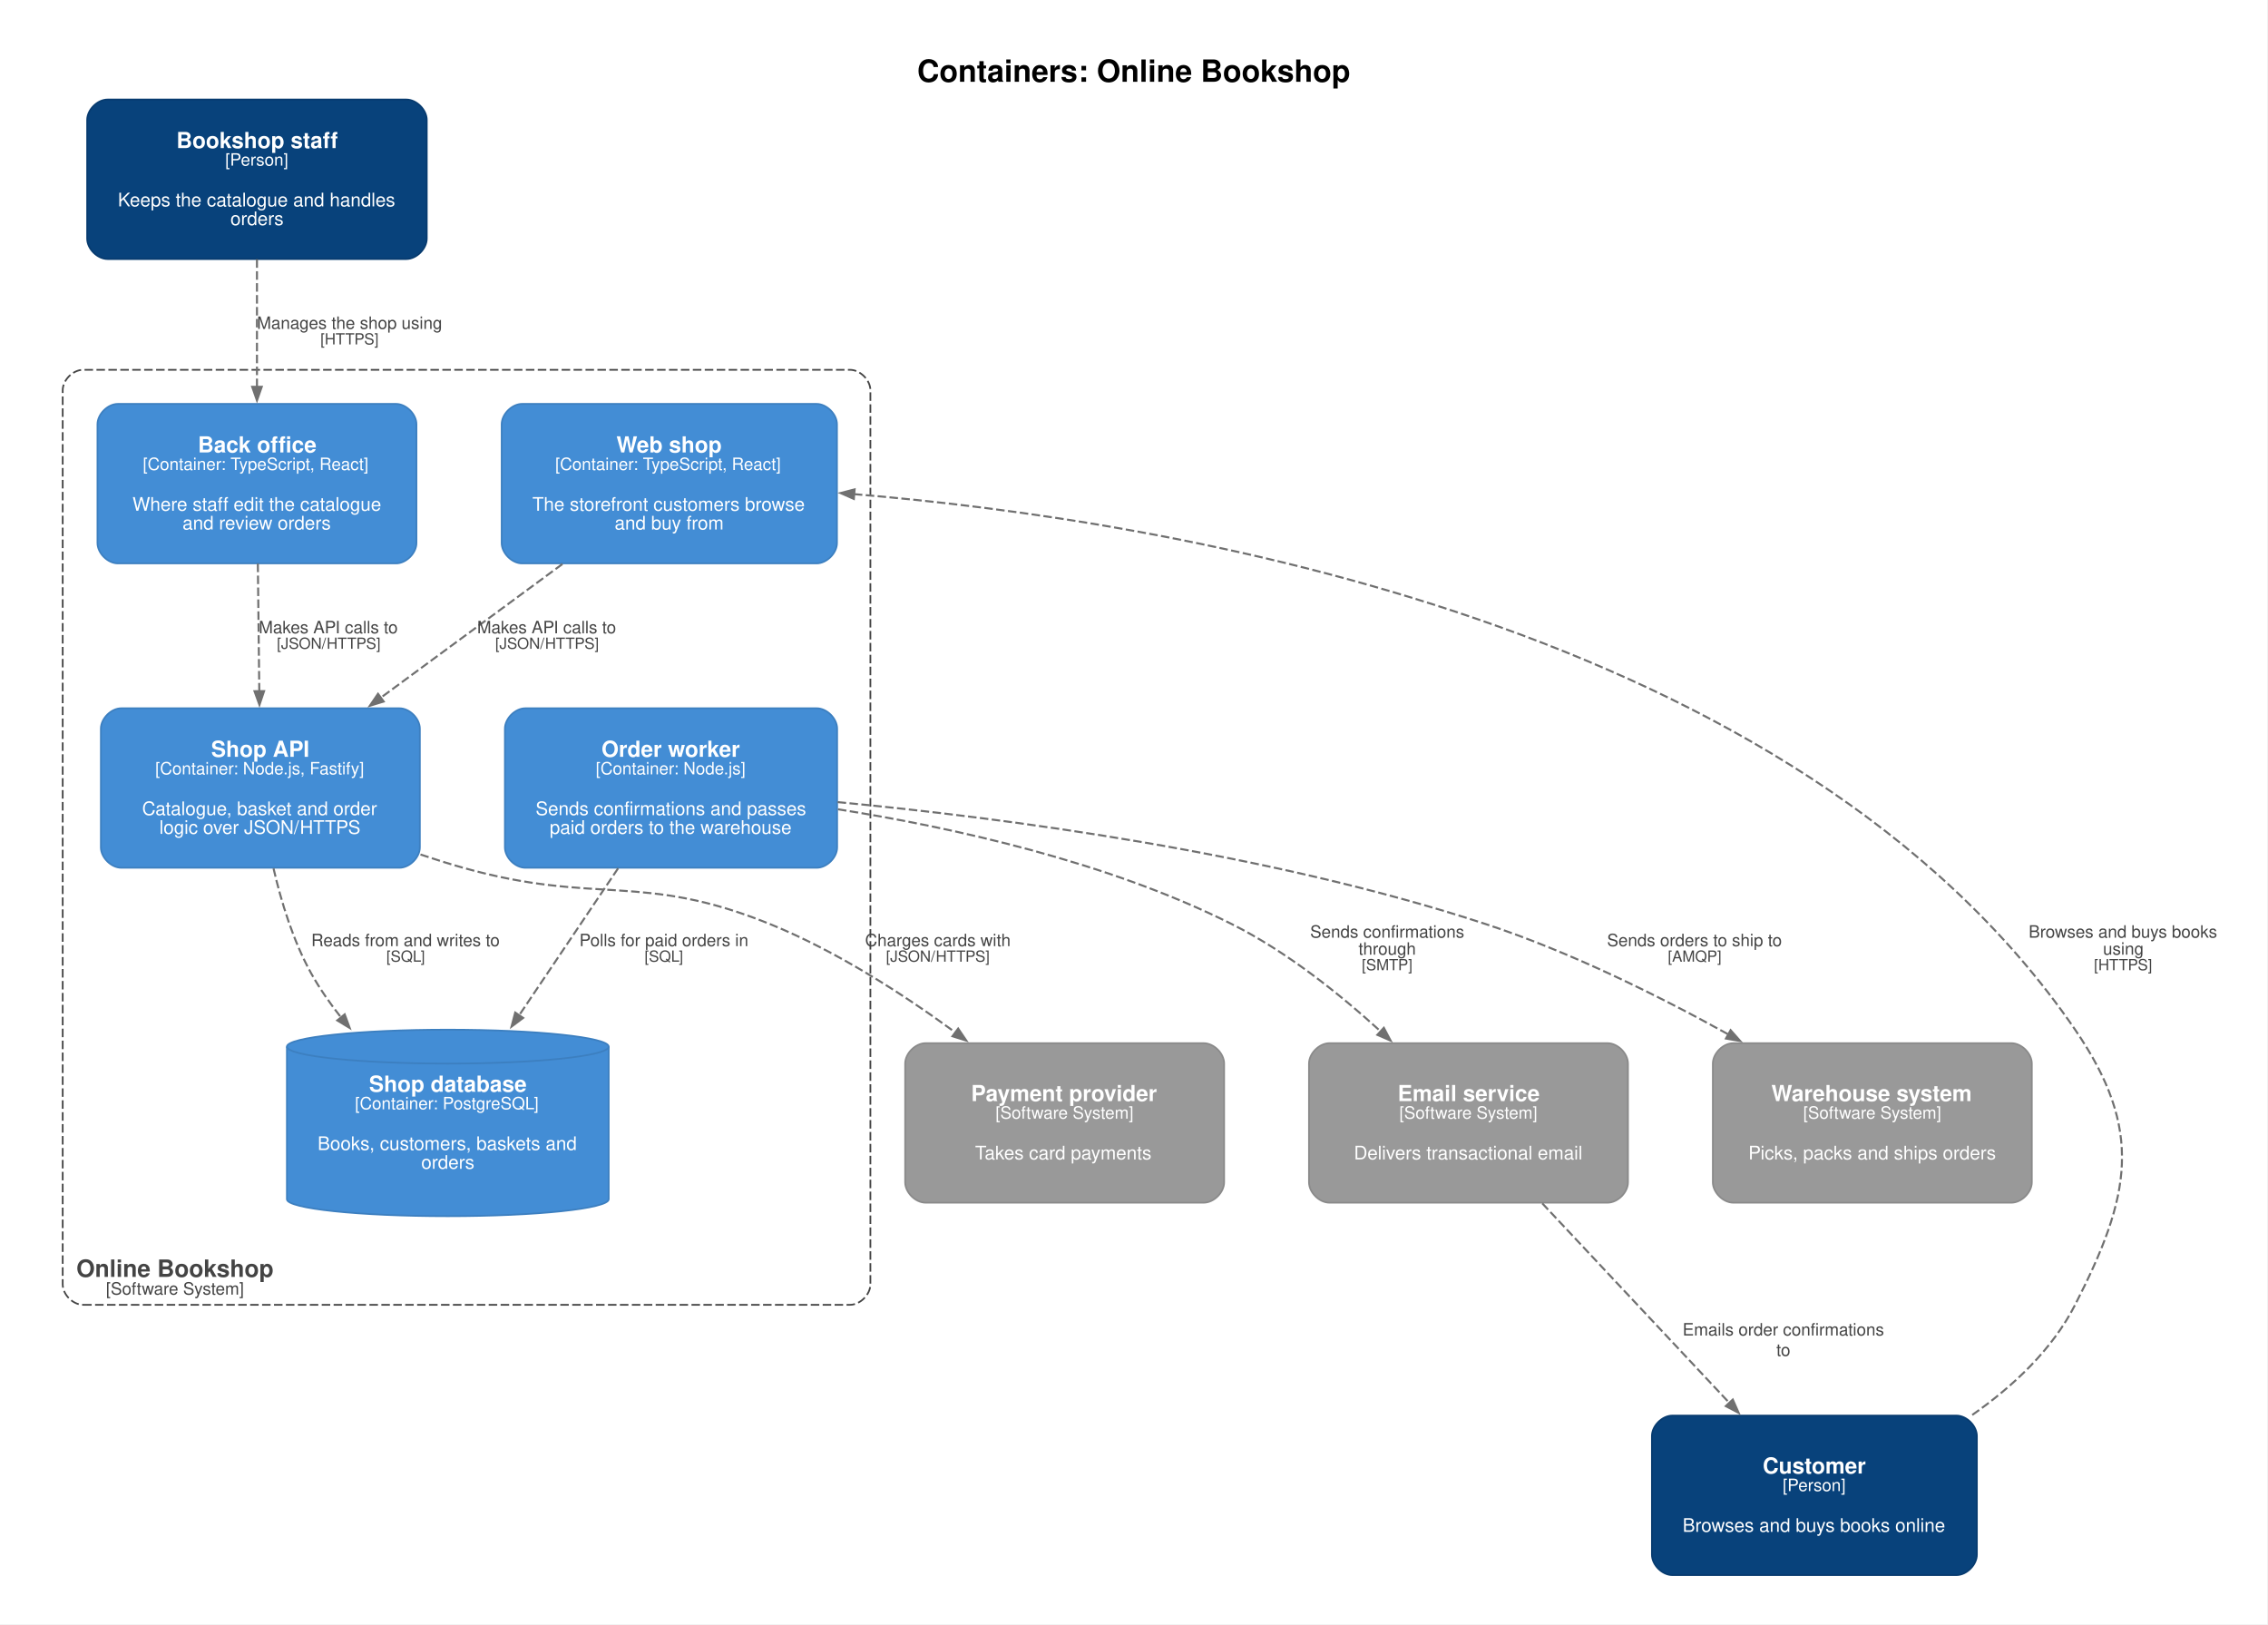
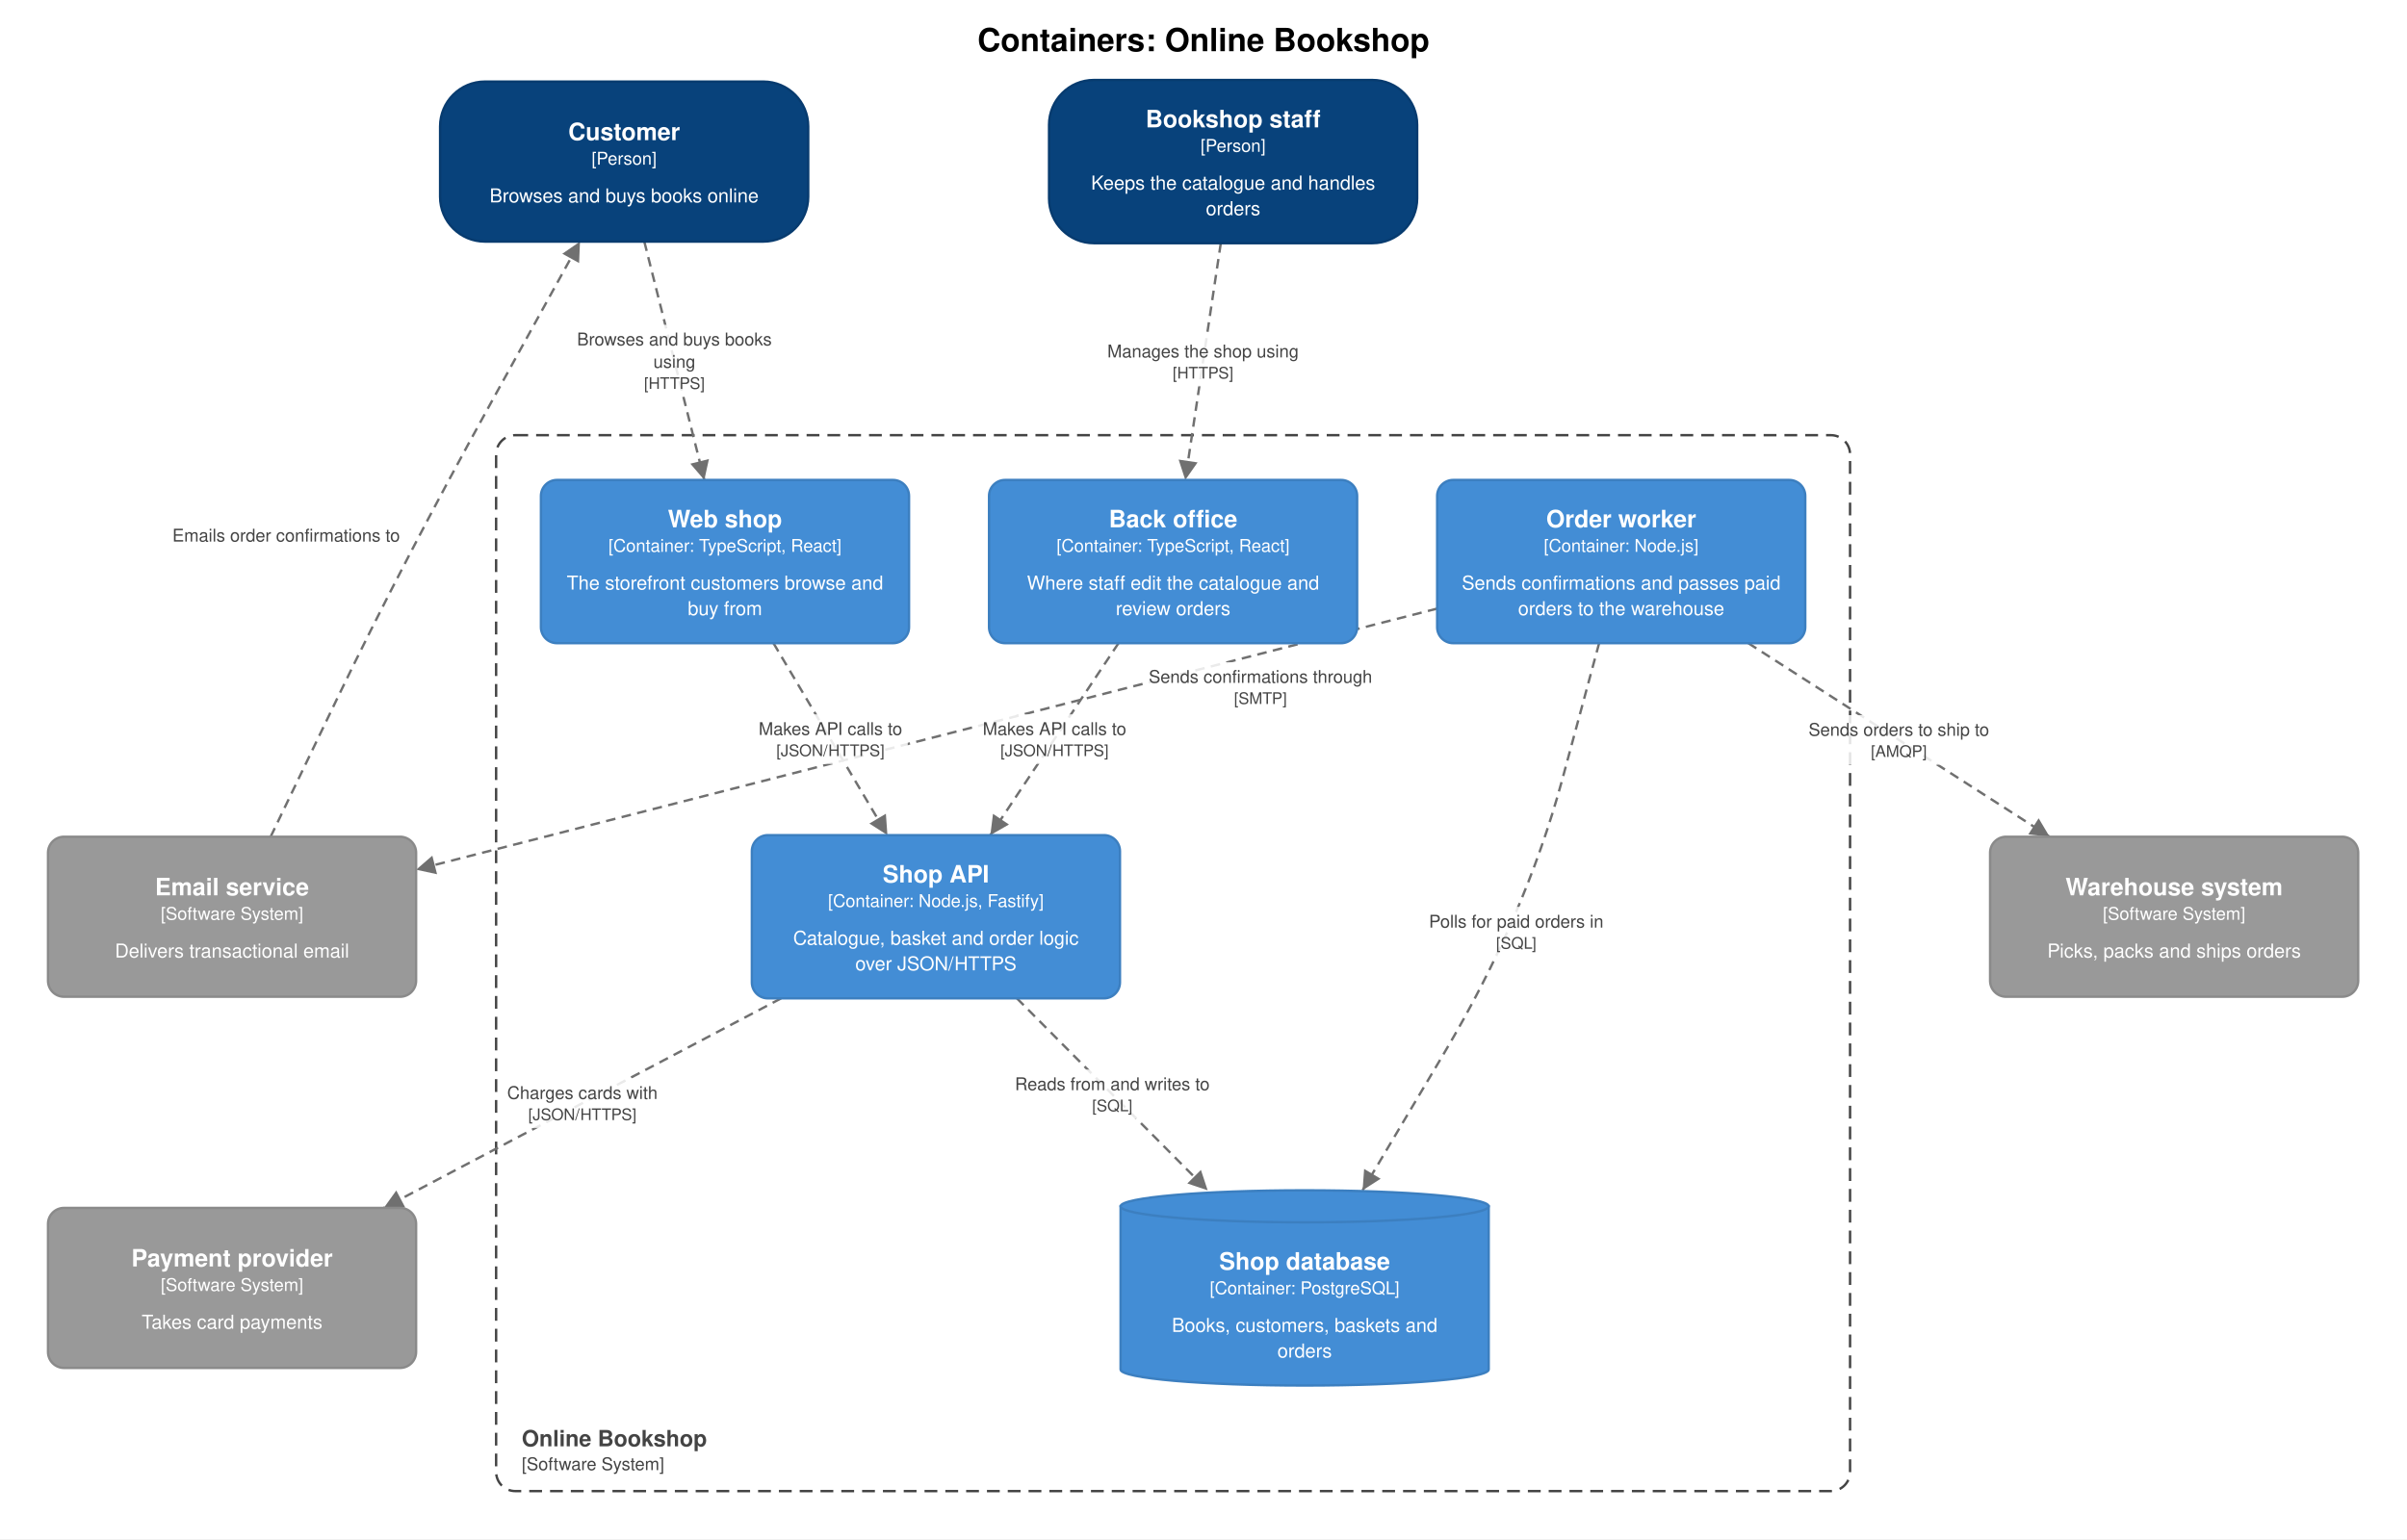
- <svg xmlns="http://www.w3.org/2000/svg" width="1331pt" height="953pt" viewBox="0.00 0.00 1331.00 953.00">
-   <g id="graph0" class="graph" transform="scale(1 1) rotate(0) translate(28.8 924.25)">
-     <polygon fill="#ffffff" stroke="none" points="-28.8,28.8 -28.8,-924.25 1301.7,-924.25 1301.7,28.8 -28.8,28.8" />
-     <text xml:space="preserve" text-anchor="start" x="509.44" y="-876.25" font-family="Helvetica,sans-Serif" font-weight="bold" font-size="18.00">Containers: Online Bookshop</text>
-     <g id="clust1" class="cluster">
-       <path fill="#ffffff" stroke="#444444" stroke-dasharray="5,2" d="M20,-158.6C20,-158.6 470,-158.6 470,-158.6 476,-158.6 482,-164.6 482,-170.6 482,-170.6 482,-695.25 482,-695.25 482,-701.25 476,-707.25 470,-707.25 470,-707.25 20,-707.25 20,-707.25 14,-707.25 8,-701.25 8,-695.25 8,-695.25 8,-170.6 8,-170.6 8,-164.6 14,-158.6 20,-158.6" />
-       <text xml:space="preserve" text-anchor="start" x="16" y="-175" font-family="Helvetica,sans-Serif" font-weight="bold" font-size="14.00" fill="#444444">Online Bookshop</text>
-       <text xml:space="preserve" text-anchor="start" x="33.38" y="-164.6" font-family="Helvetica,sans-Serif" font-size="10.00" fill="#444444">[Software System]</text>
-     </g>
-     <g id="web" class="node">
-       <path fill="#438dd5" stroke="#3c7fc0" d="M450.39,-687.25C450.39,-687.25 277.61,-687.25 277.61,-687.25 271.61,-687.25 265.61,-681.25 265.61,-675.25 265.61,-675.25 265.61,-605.65 265.61,-605.65 265.61,-599.65 271.61,-593.65 277.61,-593.65 277.61,-593.65 450.39,-593.65 450.39,-593.65 456.39,-593.65 462.39,-599.65 462.39,-605.65 462.39,-605.65 462.39,-675.25 462.39,-675.25 462.39,-681.25 456.39,-687.25 450.39,-687.25" />
-       <text xml:space="preserve" text-anchor="start" x="332.95" y="-658.75" font-family="Helvetica,sans-Serif" font-weight="bold" font-size="13.00" fill="#ffffff">Web shop</text>
-       <text xml:space="preserve" text-anchor="start" x="297.03" y="-648.45" font-family="Helvetica,sans-Serif" font-size="10.00" fill="#ffffff">[Container: TypeScript, React]</text>
-       <text xml:space="preserve" text-anchor="start" x="283.61" y="-624.55" font-family="Helvetica,sans-Serif" font-size="11.00" fill="#ffffff">The storefront customers browse</text>
-       <text xml:space="preserve" text-anchor="start" x="331.9" y="-613.55" font-family="Helvetica,sans-Serif" font-size="11.00" fill="#ffffff">and buy from</text>
-     </g>
-     <g id="api" class="node">
-       <path fill="#438dd5" stroke="#3c7fc0" d="M205.6,-508.65C205.6,-508.65 42.4,-508.65 42.4,-508.65 36.4,-508.65 30.4,-502.65 30.4,-496.65 30.4,-496.65 30.4,-427.05 30.4,-427.05 30.4,-421.05 36.4,-415.05 42.4,-415.05 42.4,-415.05 205.6,-415.05 205.6,-415.05 211.6,-415.05 217.6,-421.05 217.6,-427.05 217.6,-427.05 217.6,-496.65 217.6,-496.65 217.6,-502.65 211.6,-508.65 205.6,-508.65" />
-       <text xml:space="preserve" text-anchor="start" x="95.11" y="-480.15" font-family="Helvetica,sans-Serif" font-weight="bold" font-size="13.00" fill="#ffffff">Shop API</text>
-       <text xml:space="preserve" text-anchor="start" x="62.31" y="-469.85" font-family="Helvetica,sans-Serif" font-size="10.00" fill="#ffffff">[Container: Node.js, Fastify]</text>
-       <text xml:space="preserve" text-anchor="start" x="54.59" y="-445.95" font-family="Helvetica,sans-Serif" font-size="11.00" fill="#ffffff">Catalogue, basket and order</text>
-       <text xml:space="preserve" text-anchor="start" x="64.71" y="-434.95" font-family="Helvetica,sans-Serif" font-size="11.00" fill="#ffffff">logic over JSON/HTTPS</text>
-     </g>
-     <g id="edge3" class="edge">
-       <path fill="none" stroke="#707070" stroke-width="1.2" stroke-dasharray="5,2" d="M301.26,-593.28C268.46,-569.15 228.21,-539.53 194.36,-514.62" />
-       <polygon fill="#707070" stroke="#707070" stroke-width="1.2" points="196.36,-512.62 188.26,-510.13 193.04,-517.13 196.36,-512.62" />
-       <text xml:space="preserve" text-anchor="start" x="251.2" y="-552.65" font-family="Helvetica,sans-Serif" font-size="10.00" fill="#444444">Makes API calls to</text>
-       <text xml:space="preserve" text-anchor="start" x="261.82" y="-543.55" font-family="Helvetica,sans-Serif" font-size="9.00" fill="#444444">[JSON/HTTPS]</text>
-     </g>
-     <g id="admin" class="node">
-       <path fill="#438dd5" stroke="#3c7fc0" d="M203.6,-687.25C203.6,-687.25 40.4,-687.25 40.4,-687.25 34.4,-687.25 28.4,-681.25 28.4,-675.25 28.4,-675.25 28.4,-605.65 28.4,-605.65 28.4,-599.65 34.4,-593.65 40.4,-593.65 40.4,-593.65 203.6,-593.65 203.6,-593.65 209.6,-593.65 215.6,-599.65 215.6,-605.65 215.6,-605.65 215.6,-675.25 215.6,-675.25 215.6,-681.25 209.6,-687.25 203.6,-687.25" />
-       <text xml:space="preserve" text-anchor="start" x="87.32" y="-658.75" font-family="Helvetica,sans-Serif" font-weight="bold" font-size="13.00" fill="#ffffff">Back office</text>
-       <text xml:space="preserve" text-anchor="start" x="55.03" y="-648.45" font-family="Helvetica,sans-Serif" font-size="10.00" fill="#ffffff">[Container: TypeScript, React]</text>
-       <text xml:space="preserve" text-anchor="start" x="48.93" y="-624.55" font-family="Helvetica,sans-Serif" font-size="11.00" fill="#ffffff">Where staff edit the catalogue</text>
-       <text xml:space="preserve" text-anchor="start" x="78.28" y="-613.55" font-family="Helvetica,sans-Serif" font-size="11.00" fill="#ffffff">and review orders</text>
-     </g>
-     <g id="edge4" class="edge">
-       <path fill="none" stroke="#707070" stroke-width="1.2" stroke-dasharray="5,2" d="M122.52,-593.51C122.78,-570.61 123.1,-542.72 123.37,-518.6" />
-       <polygon fill="#707070" stroke="#707070" stroke-width="1.2" points="126.17,-518.71 123.46,-510.68 120.57,-518.65 126.17,-518.71" />
-       <text xml:space="preserve" text-anchor="start" x="123.06" y="-552.65" font-family="Helvetica,sans-Serif" font-size="10.00" fill="#444444">Makes API calls to</text>
-       <text xml:space="preserve" text-anchor="start" x="133.68" y="-543.55" font-family="Helvetica,sans-Serif" font-size="9.00" fill="#444444">[JSON/HTTPS]</text>
-     </g>
-     <g id="db" class="node">
-       <path fill="#438dd5" stroke="#3c7fc0" d="M328.43,-310.1C328.43,-315.59 286.1,-320.05 234,-320.05 181.9,-320.05 139.57,-315.59 139.57,-310.1 139.57,-310.1 139.57,-220.55 139.57,-220.55 139.57,-215.06 181.9,-210.6 234,-210.6 286.1,-210.6 328.43,-215.06 328.43,-220.55 328.43,-220.55 328.43,-310.1 328.43,-310.1" />
-       <path fill="none" stroke="#3c7fc0" d="M328.43,-310.1C328.43,-304.61 286.1,-300.15 234,-300.15 181.9,-300.15 139.57,-304.61 139.57,-310.1" />
-       <text xml:space="preserve" text-anchor="start" x="187.77" y="-283.63" font-family="Helvetica,sans-Serif" font-weight="bold" font-size="13.00" fill="#ffffff">Shop database</text>
-       <text xml:space="preserve" text-anchor="start" x="179.53" y="-273.33" font-family="Helvetica,sans-Serif" font-size="10.00" fill="#ffffff">[Container: PostgreSQL]</text>
-       <text xml:space="preserve" text-anchor="start" x="157.57" y="-249.43" font-family="Helvetica,sans-Serif" font-size="11.00" fill="#ffffff">Books, customers, baskets and</text>
-       <text xml:space="preserve" text-anchor="start" x="218.41" y="-238.43" font-family="Helvetica,sans-Serif" font-size="11.00" fill="#ffffff">orders</text>
-     </g>
-     <g id="edge5" class="edge">
-       <path fill="none" stroke="#707070" stroke-width="1.2" stroke-dasharray="5,2" d="M131.72,-414.67C136.29,-394.86 143.31,-371.97 153.84,-353.05 158.81,-344.14 164.87,-335.41 171.42,-327.14" />
-       <polygon fill="#707070" stroke="#707070" stroke-width="1.2" points="173.48,-329.03 176.4,-321.08 169.15,-325.48 173.48,-329.03" />
-       <text xml:space="preserve" text-anchor="start" x="153.84" y="-369.05" font-family="Helvetica,sans-Serif" font-size="10.00" fill="#444444">Reads from and writes to</text>
-       <text xml:space="preserve" text-anchor="start" x="197.92" y="-359.95" font-family="Helvetica,sans-Serif" font-size="9.00" fill="#444444">[SQL]</text>
-     </g>
-     <g id="payments" class="node">
-       <path fill="#999999" stroke="#8a8a8a" d="M677.6,-312.13C677.6,-312.13 514.4,-312.13 514.4,-312.13 508.4,-312.13 502.4,-306.13 502.4,-300.13 502.4,-300.13 502.4,-230.53 502.4,-230.53 502.4,-224.53 508.4,-218.53 514.4,-218.53 514.4,-218.53 677.6,-218.53 677.6,-218.53 683.6,-218.53 689.6,-224.53 689.6,-230.53 689.6,-230.53 689.6,-300.13 689.6,-300.13 689.6,-306.13 683.6,-312.13 677.6,-312.13" />
-       <text xml:space="preserve" text-anchor="start" x="541.09" y="-278.13" font-family="Helvetica,sans-Serif" font-weight="bold" font-size="13.00" fill="#ffffff">Payment provider</text>
-       <text xml:space="preserve" text-anchor="start" x="555.43" y="-267.83" font-family="Helvetica,sans-Serif" font-size="10.00" fill="#ffffff">[Software System]</text>
-       <text xml:space="preserve" text-anchor="start" x="543.42" y="-243.93" font-family="Helvetica,sans-Serif" font-size="11.00" fill="#ffffff">Takes card payments</text>
-     </g>
-     <g id="edge6" class="edge">
-       <path fill="none" stroke="#707070" stroke-width="1.2" stroke-dasharray="5,2" d="M217.97,-422.85C226.37,-420.01 234.8,-417.36 243,-415.05 321.29,-393.01 347.63,-412.63 423,-382.05 461.74,-366.33 500.8,-341.18 531.97,-318.34" />
-       <polygon fill="#707070" stroke="#707070" stroke-width="1.2" points="533.51,-320.69 538.27,-313.67 530.17,-316.19 533.51,-320.69" />
-       <text xml:space="preserve" text-anchor="start" x="478.86" y="-369.05" font-family="Helvetica,sans-Serif" font-size="10.00" fill="#444444">Charges cards with</text>
-       <text xml:space="preserve" text-anchor="start" x="491.15" y="-359.95" font-family="Helvetica,sans-Serif" font-size="9.00" fill="#444444">[JSON/HTTPS]</text>
-     </g>
-     <g id="worker" class="node">
-       <path fill="#438dd5" stroke="#3c7fc0" d="M450.49,-508.65C450.49,-508.65 279.51,-508.65 279.51,-508.65 273.51,-508.65 267.51,-502.65 267.51,-496.65 267.51,-496.65 267.51,-427.05 267.51,-427.05 267.51,-421.05 273.51,-415.05 279.51,-415.05 279.51,-415.05 450.49,-415.05 450.49,-415.05 456.49,-415.05 462.49,-421.05 462.49,-427.05 462.49,-427.05 462.49,-496.65 462.49,-496.65 462.49,-502.65 456.49,-508.65 450.49,-508.65" />
-       <text xml:space="preserve" text-anchor="start" x="324.18" y="-480.15" font-family="Helvetica,sans-Serif" font-weight="bold" font-size="13.00" fill="#ffffff">Order worker</text>
-       <text xml:space="preserve" text-anchor="start" x="320.81" y="-469.85" font-family="Helvetica,sans-Serif" font-size="10.00" fill="#ffffff">[Container: Node.js]</text>
-       <text xml:space="preserve" text-anchor="start" x="285.51" y="-445.95" font-family="Helvetica,sans-Serif" font-size="11.00" fill="#ffffff">Sends confirmations and passes</text>
-       <text xml:space="preserve" text-anchor="start" x="293.76" y="-434.95" font-family="Helvetica,sans-Serif" font-size="11.00" fill="#ffffff">paid orders to the warehouse</text>
-     </g>
-     <g id="edge7" class="edge">
-       <path fill="none" stroke="#707070" stroke-width="1.2" stroke-dasharray="5,2" d="M333.95,-414.75C316.53,-388.87 294.55,-356.24 275.64,-328.16" />
-       <polygon fill="#707070" stroke="#707070" stroke-width="1.2" points="278.2,-326.95 271.41,-321.88 273.56,-330.08 278.2,-326.95" />
-       <text xml:space="preserve" text-anchor="start" x="311.23" y="-369.05" font-family="Helvetica,sans-Serif" font-size="10.00" fill="#444444">Polls for paid orders in</text>
-       <text xml:space="preserve" text-anchor="start" x="349.47" y="-359.95" font-family="Helvetica,sans-Serif" font-size="9.00" fill="#444444">[SQL]</text>
-     </g>
-     <g id="email" class="node">
-       <path fill="#999999" stroke="#8a8a8a" d="M914.6,-312.13C914.6,-312.13 751.4,-312.13 751.4,-312.13 745.4,-312.13 739.4,-306.13 739.4,-300.13 739.4,-300.13 739.4,-230.53 739.4,-230.53 739.4,-224.53 745.4,-218.53 751.4,-218.53 751.4,-218.53 914.6,-218.53 914.6,-218.53 920.6,-218.53 926.6,-224.53 926.6,-230.53 926.6,-230.53 926.6,-300.13 926.6,-300.13 926.6,-306.13 920.6,-312.13 914.6,-312.13" />
-       <text xml:space="preserve" text-anchor="start" x="791.44" y="-278.13" font-family="Helvetica,sans-Serif" font-weight="bold" font-size="13.00" fill="#ffffff">Email service</text>
-       <text xml:space="preserve" text-anchor="start" x="792.43" y="-267.83" font-family="Helvetica,sans-Serif" font-size="10.00" fill="#ffffff">[Software System]</text>
-       <text xml:space="preserve" text-anchor="start" x="765.75" y="-243.93" font-family="Helvetica,sans-Serif" font-size="11.00" fill="#ffffff">Delivers transactional email</text>
-     </g>
-     <g id="edge8" class="edge">
-       <path fill="none" stroke="#707070" stroke-width="1.2" stroke-dasharray="5,2" d="M462.98,-449.38C530.62,-438.65 621.15,-418.57 694,-382.05 725.94,-366.04 756.94,-341.4 781.53,-318.97" />
-       <polygon fill="#707070" stroke="#707070" stroke-width="1.2" points="783.32,-321.13 787.29,-313.64 779.52,-317.02 783.32,-321.13" />
-       <text xml:space="preserve" text-anchor="start" x="740.08" y="-374.05" font-family="Helvetica,sans-Serif" font-size="10.00" fill="#444444">Sends confirmations</text>
-       <text xml:space="preserve" text-anchor="start" x="768.42" y="-364.05" font-family="Helvetica,sans-Serif" font-size="10.00" fill="#444444">through</text>
-       <text xml:space="preserve" text-anchor="start" x="770.38" y="-354.95" font-family="Helvetica,sans-Serif" font-size="9.00" fill="#444444">[SMTP]</text>
-     </g>
-     <g id="warehouse" class="node">
-       <path fill="#999999" stroke="#8a8a8a" d="M1151.6,-312.13C1151.6,-312.13 988.4,-312.13 988.4,-312.13 982.4,-312.13 976.4,-306.13 976.4,-300.13 976.4,-300.13 976.4,-230.53 976.4,-230.53 976.4,-224.53 982.4,-218.53 988.4,-218.53 988.4,-218.53 1151.6,-218.53 1151.6,-218.53 1157.6,-218.53 1163.6,-224.53 1163.6,-230.53 1163.6,-230.53 1163.6,-300.13 1163.6,-300.13 1163.6,-306.13 1157.6,-312.13 1151.6,-312.13" />
-       <text xml:space="preserve" text-anchor="start" x="1010.75" y="-278.13" font-family="Helvetica,sans-Serif" font-weight="bold" font-size="13.00" fill="#ffffff">Warehouse system</text>
-       <text xml:space="preserve" text-anchor="start" x="1029.43" y="-267.83" font-family="Helvetica,sans-Serif" font-size="10.00" fill="#ffffff">[Software System]</text>
-       <text xml:space="preserve" text-anchor="start" x="997.25" y="-243.93" font-family="Helvetica,sans-Serif" font-size="11.00" fill="#ffffff">Picks, packs and ships orders</text>
-     </g>
-     <g id="edge9" class="edge">
-       <path fill="none" stroke="#707070" stroke-width="1.2" stroke-dasharray="5,2" d="M462.77,-453.59C560.88,-444.27 715.35,-423.99 843,-382.05 892.24,-365.87 943.97,-340.26 985.58,-317.24" />
-       <polygon fill="#707070" stroke="#707070" stroke-width="1.2" points="986.83,-319.75 992.45,-313.4 984.1,-314.86 986.83,-319.75" />
-       <text xml:space="preserve" text-anchor="start" x="914.33" y="-369.05" font-family="Helvetica,sans-Serif" font-size="10.00" fill="#444444">Sends orders to ship to</text>
-       <text xml:space="preserve" text-anchor="start" x="949.99" y="-359.95" font-family="Helvetica,sans-Serif" font-size="9.00" fill="#444444">[AMQP]</text>
-     </g>
-     <g id="customer" class="node">
-       <path fill="#08427b" stroke="#073b6f" d="M1119.35,-93.6C1119.35,-93.6 952.65,-93.6 952.65,-93.6 946.65,-93.6 940.65,-87.6 940.65,-81.6 940.65,-81.6 940.65,-12 940.65,-12 940.65,-6 946.65,0 952.65,0 952.65,0 1119.35,0 1119.35,0 1125.35,0 1131.35,-6 1131.35,-12 1131.35,-12 1131.35,-81.6 1131.35,-81.6 1131.35,-87.6 1125.35,-93.6 1119.35,-93.6" />
-       <text xml:space="preserve" text-anchor="start" x="1005.66" y="-59.6" font-family="Helvetica,sans-Serif" font-weight="bold" font-size="13.00" fill="#ffffff">Customer</text>
-       <text xml:space="preserve" text-anchor="start" x="1017.38" y="-49.3" font-family="Helvetica,sans-Serif" font-size="10.00" fill="#ffffff">[Person]</text>
-       <text xml:space="preserve" text-anchor="start" x="958.65" y="-25.4" font-family="Helvetica,sans-Serif" font-size="11.00" fill="#ffffff">Browses and buys books online</text>
-     </g>
-     <g id="edge1" class="edge">
-       <path fill="none" stroke="#707070" stroke-width="1.2" stroke-dasharray="5,2" d="M1128.64,-93.98C1152.68,-110.81 1175.58,-132.31 1189,-158.6 1221.63,-222.51 1229.55,-260.85 1189,-320.05 1025.61,-558.6 656.38,-619.03 472.41,-634.3" />
-       <polygon fill="#707070" stroke="#707070" stroke-width="1.2" points="472.28,-631.5 464.53,-634.93 472.73,-637.09 472.28,-631.5" />
-       <text xml:space="preserve" text-anchor="start" x="1161.73" y="-374.05" font-family="Helvetica,sans-Serif" font-size="10.00" fill="#444444">Browses and buys books</text>
-       <text xml:space="preserve" text-anchor="start" x="1205.36" y="-364.05" font-family="Helvetica,sans-Serif" font-size="10.00" fill="#444444">using</text>
-       <text xml:space="preserve" text-anchor="start" x="1200.06" y="-354.95" font-family="Helvetica,sans-Serif" font-size="9.00" fill="#444444">[HTTPS]</text>
-     </g>
-     <g id="staff" class="node">
-       <path fill="#08427b" stroke="#073b6f" d="M209.65,-865.85C209.65,-865.85 34.35,-865.85 34.35,-865.85 28.35,-865.85 22.35,-859.85 22.35,-853.85 22.35,-853.85 22.35,-784.25 22.35,-784.25 22.35,-778.25 28.35,-772.25 34.35,-772.25 34.35,-772.25 209.65,-772.25 209.65,-772.25 215.65,-772.25 221.65,-778.25 221.65,-784.25 221.65,-784.25 221.65,-853.85 221.65,-853.85 221.65,-859.85 215.65,-865.85 209.65,-865.85" />
-       <text xml:space="preserve" text-anchor="start" x="74.69" y="-837.35" font-family="Helvetica,sans-Serif" font-weight="bold" font-size="13.00" fill="#ffffff">Bookshop staff</text>
-       <text xml:space="preserve" text-anchor="start" x="103.38" y="-827.05" font-family="Helvetica,sans-Serif" font-size="10.00" fill="#ffffff">[Person]</text>
-       <text xml:space="preserve" text-anchor="start" x="40.35" y="-803.15" font-family="Helvetica,sans-Serif" font-size="11.00" fill="#ffffff">Keeps the catalogue and handles</text>
-       <text xml:space="preserve" text-anchor="start" x="106.41" y="-792.15" font-family="Helvetica,sans-Serif" font-size="11.00" fill="#ffffff">orders</text>
-     </g>
-     <g id="edge2" class="edge">
-       <path fill="none" stroke="#707070" stroke-width="1.2" stroke-dasharray="5,2" d="M122,-772.11C122,-749.21 122,-721.32 122,-697.2" />
-       <polygon fill="#707070" stroke="#707070" stroke-width="1.2" points="124.8,-697.28 122,-689.28 119.2,-697.28 124.8,-697.28" />
-       <text xml:space="preserve" text-anchor="start" x="122" y="-731.25" font-family="Helvetica,sans-Serif" font-size="10.00" fill="#444444">Manages the shop using</text>
-       <text xml:space="preserve" text-anchor="start" x="159.23" y="-722.15" font-family="Helvetica,sans-Serif" font-size="9.00" fill="#444444">[HTTPS]</text>
-     </g>
-     <g id="edge10" class="edge">
-       <path fill="none" stroke="#707070" stroke-width="1.2" stroke-dasharray="5,2" d="M876.3,-218.14C908.5,-183.79 952.51,-136.85 986.18,-100.94" />
-       <polygon fill="#707070" stroke="#707070" stroke-width="1.2" points="988.1,-102.99 991.52,-95.24 984.01,-99.16 988.1,-102.99" />
-       <text xml:space="preserve" text-anchor="start" x="958.65" y="-140.6" font-family="Helvetica,sans-Serif" font-size="10.00" fill="#444444">Emails order confirmations</text>
-       <text xml:space="preserve" text-anchor="start" x="1013.67" y="-128.6" font-family="Helvetica,sans-Serif" font-size="10.00" fill="#444444">to</text>
-     </g>
+ <svg xmlns="http://www.w3.org/2000/svg" width="1504" height="962" viewBox="0 0 1504 962" font-family="Helvetica, Arial, sans-serif">
+   <defs>
+     <marker id="arrow" viewBox="0 0 10 10" refX="10" refY="5" markerWidth="8" markerHeight="8" orient="auto-start-reverse">
+       <path d="M0,0 L10,5 L0,10 z" fill="#707070" />
+     </marker>
+   </defs>
+   <rect width="100%" height="100%" fill="#ffffff" />
+   <text x="752" y="32" font-size="20" font-weight="bold" text-anchor="middle" fill="#000000">Containers: Online Bookshop</text>
+   <g class="c4-boundary">
+     <rect x="310" y="272" width="846" height="660" rx="12" fill="none" stroke="#444444" stroke-width="1.5" stroke-dasharray="8 5" />
+     <text x="326" y="904" font-size="14" font-weight="bold" text-anchor="start" fill="#444444">Online Bookshop</text>
+     <text x="326" y="918.9" font-size="11" text-anchor="start" fill="#444444">[Software System]</text>
+   </g>
+   <g class="c4-relationships">
+     <path d="M402.6,151 L440.1,300" fill="none" stroke="#707070" stroke-width="1.5" stroke-dasharray="6 4" marker-end="url(#arrow)" />
+     <path d="M762.8,152 L740.6,300" fill="none" stroke="#707070" stroke-width="1.5" stroke-dasharray="6 4" marker-end="url(#arrow)" />
+     <path d="M483.3,402 L554.5,522" fill="none" stroke="#707070" stroke-width="1.5" stroke-dasharray="6 4" marker-end="url(#arrow)" />
+     <path d="M698.9,402 L618.8,522" fill="none" stroke="#707070" stroke-width="1.5" stroke-dasharray="6 4" marker-end="url(#arrow)" />
+     <path d="M635.4,624 L754.6,744" fill="none" stroke="#707070" stroke-width="1.5" stroke-dasharray="6 4" marker-end="url(#arrow)" />
+     <path d="M488.1,624 L239.8,755" fill="none" stroke="#707070" stroke-width="1.5" stroke-dasharray="6 4" marker-end="url(#arrow)" />
+     <path d="M999.2,402 L976.1,487.5 Q952.9,573 902.2,658.5 L851.4,744" fill="none" stroke="#707070" stroke-width="1.5" stroke-dasharray="6 4" marker-end="url(#arrow)" />
+     <path d="M898,380.4 L260,543.6" fill="none" stroke="#707070" stroke-width="1.5" stroke-dasharray="6 4" marker-end="url(#arrow)" />
+     <path d="M1092.4,402 L1280.7,523" fill="none" stroke="#707070" stroke-width="1.5" stroke-dasharray="6 4" marker-end="url(#arrow)" />
+     <path d="M169.1,523 L210.5,437 Q252,351 307.2,251 L362.4,151" fill="none" stroke="#707070" stroke-width="1.5" stroke-dasharray="6 4" marker-end="url(#arrow)" />
+   </g>
+   <g id="customer" class="c4-person">
+     <rect x="275" y="51" width="230" height="100" rx="28" fill="#08427b" stroke="#073b6f" stroke-width="1.5" />
+     <text x="390" y="87.6" font-size="15" font-weight="bold" text-anchor="middle" fill="#ffffff">Customer</text>
+     <text x="390" y="102.9" font-size="11" text-anchor="middle" fill="#ffffff">[Person]</text>
+     <text x="390" y="126.5" font-size="12" text-anchor="middle" fill="#ffffff">Browses and buys books online</text>
+   </g>
+   <g id="staff" class="c4-person">
+     <rect x="655.5" y="50" width="230" height="102" rx="28" fill="#08427b" stroke="#073b6f" stroke-width="1.5" />
+     <text x="770.5" y="79.6" font-size="15" font-weight="bold" text-anchor="middle" fill="#ffffff">Bookshop staff</text>
+     <text x="770.5" y="94.9" font-size="11" text-anchor="middle" fill="#ffffff">[Person]</text>
+     <text x="770.5" y="118.5" font-size="12" text-anchor="middle" fill="#ffffff">Keeps the catalogue and handles</text>
+     <text x="770.5" y="134.5" font-size="12" text-anchor="middle" fill="#ffffff">orders</text>
+   </g>
+   <g id="payments" class="c4-system">
+     <rect x="30" y="755" width="230" height="100" rx="10" fill="#999999" stroke="#8a8a8a" stroke-width="1.5" />
+     <text x="145" y="791.6" font-size="15" font-weight="bold" text-anchor="middle" fill="#ffffff">Payment provider</text>
+     <text x="145" y="806.9" font-size="11" text-anchor="middle" fill="#ffffff">[Software System]</text>
+     <text x="145" y="830.5" font-size="12" text-anchor="middle" fill="#ffffff">Takes card payments</text>
+   </g>
+   <g id="email" class="c4-system">
+     <rect x="30" y="523" width="230" height="100" rx="10" fill="#999999" stroke="#8a8a8a" stroke-width="1.5" />
+     <text x="145" y="559.6" font-size="15" font-weight="bold" text-anchor="middle" fill="#ffffff">Email service</text>
+     <text x="145" y="574.9" font-size="11" text-anchor="middle" fill="#ffffff">[Software System]</text>
+     <text x="145" y="598.5" font-size="12" text-anchor="middle" fill="#ffffff">Delivers transactional email</text>
+   </g>
+   <g id="warehouse" class="c4-system">
+     <rect x="1243.5" y="523" width="230" height="100" rx="10" fill="#999999" stroke="#8a8a8a" stroke-width="1.5" />
+     <text x="1358.5" y="559.6" font-size="15" font-weight="bold" text-anchor="middle" fill="#ffffff">Warehouse system</text>
+     <text x="1358.5" y="574.9" font-size="11" text-anchor="middle" fill="#ffffff">[Software System]</text>
+     <text x="1358.5" y="598.5" font-size="12" text-anchor="middle" fill="#ffffff">Picks, packs and ships orders</text>
+   </g>
+   <g id="web" class="c4-container">
+     <rect x="338" y="300" width="230" height="102" rx="10" fill="#438dd5" stroke="#3c7fc0" stroke-width="1.5" />
+     <text x="453" y="329.6" font-size="15" font-weight="bold" text-anchor="middle" fill="#ffffff">Web shop</text>
+     <text x="453" y="344.9" font-size="11" text-anchor="middle" fill="#ffffff">[Container: TypeScript, React]</text>
+     <text x="453" y="368.5" font-size="12" text-anchor="middle" fill="#ffffff">The storefront customers browse and</text>
+     <text x="453" y="384.5" font-size="12" text-anchor="middle" fill="#ffffff">buy from</text>
+   </g>
+   <g id="admin" class="c4-container">
+     <rect x="618" y="300" width="230" height="102" rx="10" fill="#438dd5" stroke="#3c7fc0" stroke-width="1.5" />
+     <text x="733" y="329.6" font-size="15" font-weight="bold" text-anchor="middle" fill="#ffffff">Back office</text>
+     <text x="733" y="344.9" font-size="11" text-anchor="middle" fill="#ffffff">[Container: TypeScript, React]</text>
+     <text x="733" y="368.5" font-size="12" text-anchor="middle" fill="#ffffff">Where staff edit the catalogue and</text>
+     <text x="733" y="384.5" font-size="12" text-anchor="middle" fill="#ffffff">review orders</text>
+   </g>
+   <g id="api" class="c4-container">
+     <rect x="469.8" y="522" width="230" height="102" rx="10" fill="#438dd5" stroke="#3c7fc0" stroke-width="1.5" />
+     <text x="584.8" y="551.6" font-size="15" font-weight="bold" text-anchor="middle" fill="#ffffff">Shop API</text>
+     <text x="584.8" y="566.9" font-size="11" text-anchor="middle" fill="#ffffff">[Container: Node.js, Fastify]</text>
+     <text x="584.8" y="590.5" font-size="12" text-anchor="middle" fill="#ffffff">Catalogue, basket and order logic</text>
+     <text x="584.8" y="606.5" font-size="12" text-anchor="middle" fill="#ffffff">over JSON/HTTPS</text>
+   </g>
+   <g id="worker" class="c4-container">
+     <rect x="898" y="300" width="230" height="102" rx="10" fill="#438dd5" stroke="#3c7fc0" stroke-width="1.5" />
+     <text x="1013" y="329.6" font-size="15" font-weight="bold" text-anchor="middle" fill="#ffffff">Order worker</text>
+     <text x="1013" y="344.9" font-size="11" text-anchor="middle" fill="#ffffff">[Container: Node.js]</text>
+     <text x="1013" y="368.5" font-size="12" text-anchor="middle" fill="#ffffff">Sends confirmations and passes paid</text>
+     <text x="1013" y="384.5" font-size="12" text-anchor="middle" fill="#ffffff">orders to the warehouse</text>
+   </g>
+   <g id="db" class="c4-container">
+     <path d="M700.2,754 L700.2,856 A115,10 0 0 0 930.2,856 L930.2,754 Z" fill="#438dd5" stroke="#3c7fc0" stroke-width="1.5" />
+     <ellipse cx="815.2" cy="754" rx="115" ry="10" fill="#438dd5" stroke="#3c7fc0" stroke-width="1.5" />
+     <text x="815.2" y="793.6" font-size="15" font-weight="bold" text-anchor="middle" fill="#ffffff">Shop database</text>
+     <text x="815.2" y="808.9" font-size="11" text-anchor="middle" fill="#ffffff">[Container: PostgreSQL]</text>
+     <text x="815.2" y="832.5" font-size="12" text-anchor="middle" fill="#ffffff">Books, customers, baskets and</text>
+     <text x="815.2" y="848.5" font-size="12" text-anchor="middle" fill="#ffffff">orders</text>
+   </g>
+   <g class="c4-labels">
+     <rect x="357.2" y="203" width="128.3" height="45" fill="#ffffff" fill-opacity="0.85" />
+     <text x="421.4" y="215.9" font-size="11" text-anchor="middle" fill="#444444">Browses and buys books</text>
+     <text x="421.4" y="229.9" font-size="11" text-anchor="middle" fill="#444444">using</text>
+     <text x="421.4" y="243.1" font-size="10" text-anchor="middle" fill="#444444">[HTTPS]</text>
+     <rect x="688.8" y="210.5" width="125.8" height="31" fill="#ffffff" fill-opacity="0.85" />
+     <text x="751.7" y="223.4" font-size="11" text-anchor="middle" fill="#444444">Manages the shop using</text>
+     <text x="751.7" y="236.6" font-size="10" text-anchor="middle" fill="#444444">[HTTPS]</text>
+     <rect x="470.7" y="446.5" width="96.5" height="31" fill="#ffffff" fill-opacity="0.85" />
+     <text x="518.9" y="459.4" font-size="11" text-anchor="middle" fill="#444444">Makes API calls to</text>
+     <text x="518.9" y="472.6" font-size="10" text-anchor="middle" fill="#444444">[JSON/HTTPS]</text>
+     <rect x="610.7" y="446.5" width="96.5" height="31" fill="#ffffff" fill-opacity="0.85" />
+     <text x="658.9" y="459.4" font-size="11" text-anchor="middle" fill="#444444">Makes API calls to</text>
+     <text x="658.9" y="472.6" font-size="10" text-anchor="middle" fill="#444444">[JSON/HTTPS]</text>
+     <rect x="630.9" y="668.5" width="128.3" height="31" fill="#ffffff" fill-opacity="0.85" />
+     <text x="695" y="681.4" font-size="11" text-anchor="middle" fill="#444444">Reads from and writes to</text>
+     <text x="695" y="694.6" font-size="10" text-anchor="middle" fill="#444444">[SQL]</text>
+     <rect x="313.9" y="674" width="100.1" height="31" fill="#ffffff" fill-opacity="0.85" />
+     <text x="363.9" y="686.9" font-size="11" text-anchor="middle" fill="#444444">Charges cards with</text>
+     <text x="363.9" y="700.1" font-size="10" text-anchor="middle" fill="#444444">[JSON/HTTPS]</text>
+     <rect x="889.7" y="566.8" width="115.4" height="31" fill="#ffffff" fill-opacity="0.85" />
+     <text x="947.4" y="579.8" font-size="11" text-anchor="middle" fill="#444444">Polls for paid orders in</text>
+     <text x="947.4" y="593" font-size="10" text-anchor="middle" fill="#444444">[SQL]</text>
+     <rect x="714.6" y="413.9" width="146" height="31" fill="#ffffff" fill-opacity="0.85" />
+     <text x="787.6" y="426.8" font-size="11" text-anchor="middle" fill="#444444">Sends confirmations through</text>
+     <text x="787.6" y="440" font-size="10" text-anchor="middle" fill="#444444">[SMTP]</text>
+     <rect x="1127" y="447" width="119.1" height="31" fill="#ffffff" fill-opacity="0.85" />
+     <text x="1186.5" y="459.9" font-size="11" text-anchor="middle" fill="#444444">Sends orders to ship to</text>
+     <text x="1186.5" y="473.1" font-size="10" text-anchor="middle" fill="#444444">[AMQP]</text>
+     <rect x="104.6" y="325.6" width="148.4" height="18" fill="#ffffff" fill-opacity="0.85" />
+     <text x="178.8" y="338.5" font-size="11" text-anchor="middle" fill="#444444">Emails order confirmations to</text>
  </g>
</svg>
